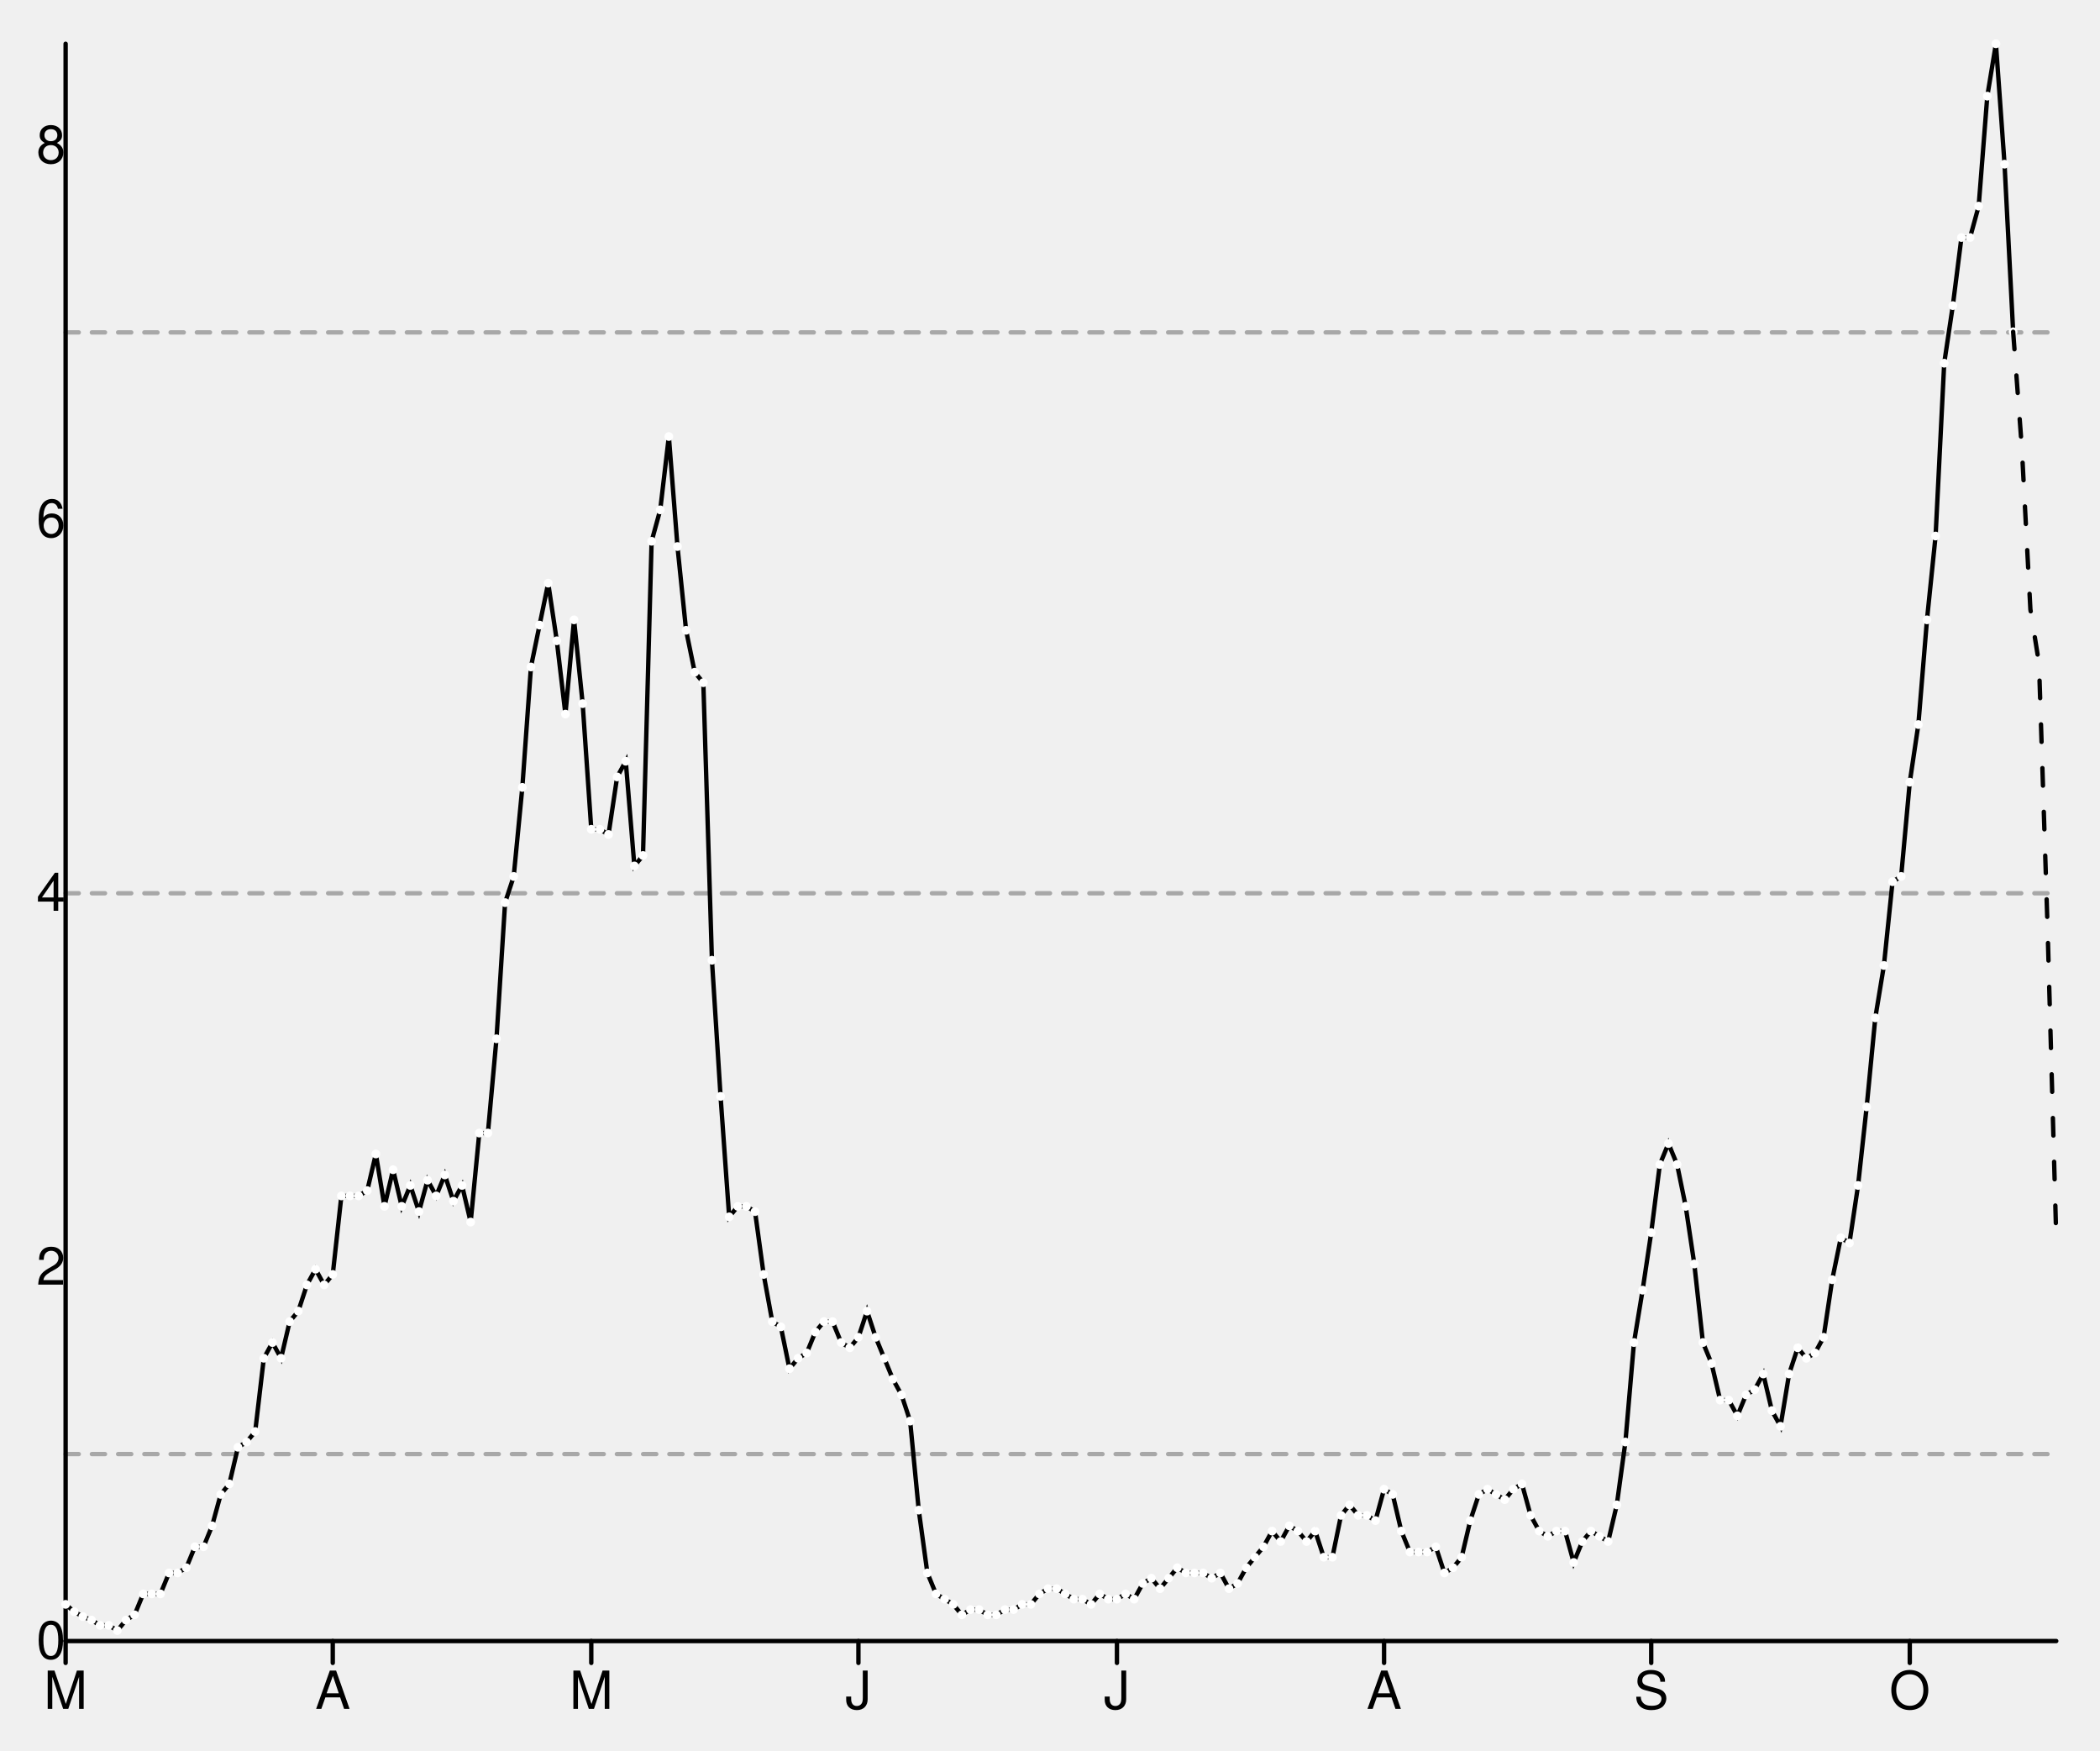
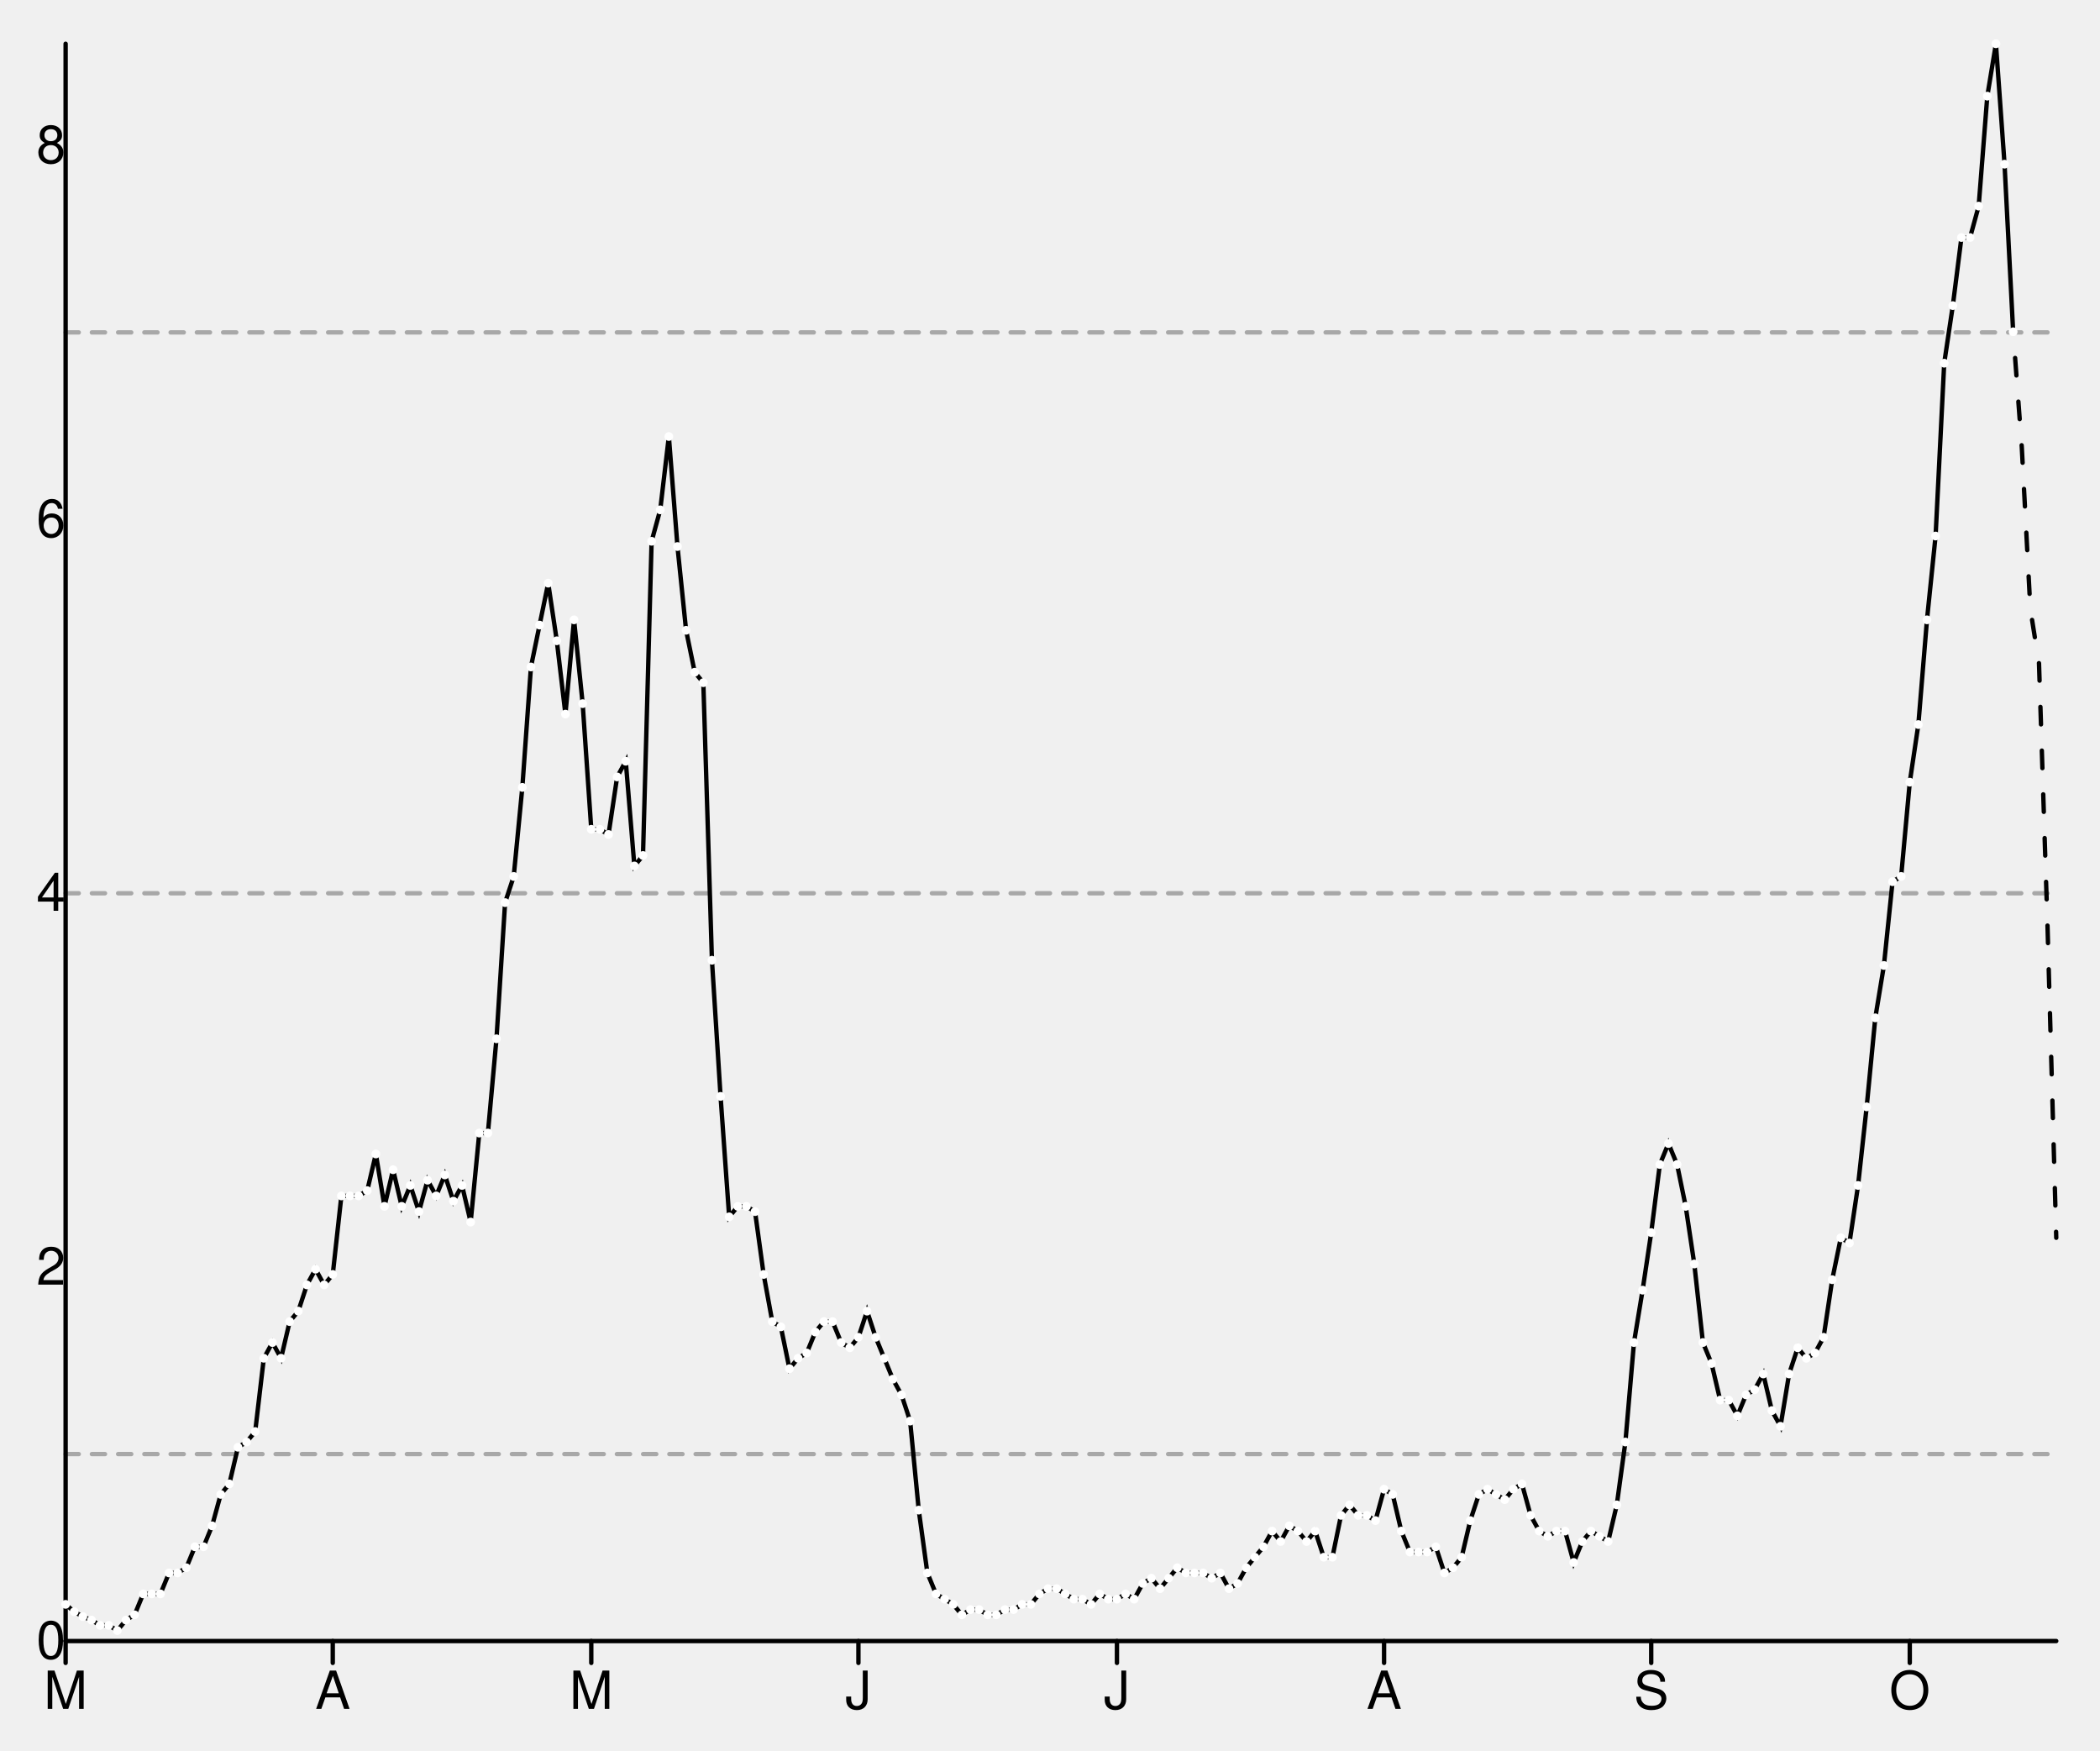
<svg xmlns="http://www.w3.org/2000/svg" width="480" height="400" viewBox="0 0 480 400" style="overflow:display" preserveAspectRatio="xMinYMin meet" overflow="visible">
  <defs>
    <style>
	.data-series path.line { fill-opacity: 0; stroke: black; }
	.data-series path.line.dotted { stroke-dasharray: 12 20 }
	.data-series:hover path.line, .data-series.on path.line { stroke-width: 1; }
	.data-series:hover circle, .data-series.on circle { display: inline; }
	.graph-grid { font-family: "Helvetica Neue",Helvetica,Arial,"Lucida Grande",sans-serif; }
	.graph-grid line { stroke: black; stroke-width: 1; stroke-linecap: round; }
	.graph-grid.graph-grid-x text { text-anchor: middle; dominant-baseline: hanging; transform: translateY(10px); }
	.graph-grid.graph-grid-y text { text-anchor: end; dominant-baseline: middle; transform: translateX(-10px); }
	</style>
  </defs>
  <g class="graph-grid graph-grid-y">
    <line x1="15.00" y1="375.00" x2="470.00" y2="375.00" data-left="15" />
    <text x="25" y="375" text-anchor="end">0</text>
    <text x="25" y="289.56" text-anchor="end">2</text>
    <text x="25" y="204.12" text-anchor="end">4</text>
    <text x="25" y="118.68" text-anchor="end">6</text>
    <text x="25" y="33.241" text-anchor="end">8</text>
    <text style="text-anchor:middle;dominant-baseline:hanging;font-weight:bold;transform: translateY(192.5px) rotate(-90deg);" />
  </g>
  <g class="graph-grid graph-grid-x">
    <line x1="15.00" y1="375.00" x2="15.00" y2="10.00" data-left="15" />
    <line class="tick" x1="15.00" y1="375.00" x2="15.00" y2="380.00" />
    <text x="15" y="375" text-anchor="middle">M</text>
    <line class="tick" x1="76.06" y1="375.00" x2="76.06" y2="380.00" />
    <text x="76.061" y="375" text-anchor="middle">A</text>
    <line class="tick" x1="135.15" y1="375.00" x2="135.15" y2="380.00" />
    <text x="135.152" y="375" text-anchor="middle">M</text>
    <line class="tick" x1="196.21" y1="375.00" x2="196.21" y2="380.00" />
    <text x="196.212" y="375" text-anchor="middle">J</text>
    <line class="tick" x1="255.30" y1="375.00" x2="255.30" y2="380.00" />
    <text x="255.303" y="375" text-anchor="middle">J</text>
    <line class="tick" x1="316.36" y1="375.00" x2="316.36" y2="380.00" />
    <text x="316.364" y="375" text-anchor="middle">A</text>
    <line class="tick" x1="377.42" y1="375.00" x2="377.42" y2="380.00" />
    <text x="377.424" y="375" text-anchor="middle">S</text>
    <line class="tick" x1="436.52" y1="375.00" x2="436.52" y2="380.00" />
    <text x="436.515" y="375" text-anchor="middle">O</text>
    <text style="text-anchor:middle;dominant-baseline:hanging;font-weight:bold;transform: translateY(192.5px) rotate(-90deg);" />
  </g>
  <g data-series="widespread" class="data-series">
    <path d="M 15.00,75.96L 470.00,75.96" id="E06000054-level-0" class="line" stroke-width="1" stroke-linecap="round" stroke-dasharray="3,3" fill-opacity="0.3" opacity="0.3" />
  </g>
  <g data-series="substantial" class="data-series">
    <path d="M 15.00,204.12L 470.00,204.12" id="E06000054-level-1" class="line" stroke-width="1" stroke-linecap="round" stroke-dasharray="3,3" fill-opacity="0.3" opacity="0.3" />
  </g>
  <g data-series="moderate" class="data-series">
    <path d="M 15.00,332.28L 470.00,332.28" id="E06000054-level-2" class="line" stroke-width="1" stroke-linecap="round" stroke-dasharray="3,3" fill-opacity="0.3" opacity="0.3" />
  </g>
  <g data-series="new-cases" class="data-series">
    <path d="M 15.00,366.62L 16.97,368.30L 18.94,369.42L 20.91,370.21L 22.88,371.41L 24.85,371.41L 26.82,372.61L 28.79,370.21L 30.76,369.02L 32.73,364.23L 34.70,364.23L 36.67,364.23L 38.64,359.44L 40.61,359.44L 42.58,358.25L 44.55,353.46L 46.52,353.46L 48.48,348.67L 50.45,341.49L 52.42,339.10L 54.39,330.72L 56.36,329.52L 58.33,327.13L 60.30,310.38L 62.27,306.79L 64.24,310.38L 66.21,302.00L 68.18,299.61L 70.15,293.62L 72.12,290.03L 74.09,293.62L 76.06,291.23L 78.03,273.28L 80.00,273.28L 81.97,273.28L 83.94,272.08L 85.91,263.70L 87.88,275.67L 89.85,267.30L 91.82,275.67L 93.79,270.89L 95.76,276.87L 97.73,269.69L 99.70,273.28L 101.67,268.49L 103.64,274.48L 105.61,270.89L 107.58,279.26L 109.55,258.92L 111.52,258.92L 113.48,237.38L 115.45,206.26L 117.42,200.28L 119.39,179.93L 121.36,152.41L 123.33,142.84L 125.30,133.26L 127.27,146.43L 129.24,163.18L 131.21,141.64L 133.18,160.79L 135.15,189.51L 137.12,189.51L 139.09,190.70L 141.06,177.54L 143.03,173.95L 145.00,197.89L 146.97,195.49L 148.94,123.69L 150.91,116.51L 152.88,99.75L 154.85,124.89L 156.82,144.03L 158.79,153.61L 160.76,156.00L 162.73,219.43L 164.70,250.54L 166.67,278.07L 168.64,275.67L 170.61,275.67L 172.58,276.87L 174.55,291.23L 176.52,302.00L 178.48,303.20L 180.45,312.77L 182.42,310.38L 184.39,309.18L 186.36,304.39L 188.33,302.00L 190.30,302.00L 192.27,306.79L 194.24,307.98L 196.21,305.59L 198.18,299.61L 200.15,305.59L 202.12,310.38L 204.09,315.16L 206.06,318.75L 208.03,324.74L 210.00,345.08L 211.97,359.44L 213.94,364.23L 215.91,365.43L 217.88,366.62L 219.85,369.02L 221.82,367.82L 223.79,367.82L 225.76,369.02L 227.73,369.02L 229.70,367.82L 231.67,367.82L 233.64,366.62L 235.61,366.62L 237.58,364.23L 239.55,363.03L 241.52,363.03L 243.48,364.23L 245.45,365.43L 247.42,365.43L 249.39,366.62L 251.36,364.23L 253.33,365.43L 255.30,365.43L 257.27,364.23L 259.24,365.43L 261.21,361.84L 263.18,360.64L 265.15,363.03L 267.12,360.64L 269.09,358.25L 271.06,359.44L 273.03,359.44L 275.00,359.44L 276.97,360.64L 278.94,359.44L 280.91,363.03L 282.88,361.84L 284.85,358.25L 286.82,355.85L 288.79,353.46L 290.76,349.87L 292.73,352.26L 294.70,348.67L 296.67,349.87L 298.64,352.26L 300.61,349.87L 302.58,355.85L 304.55,355.85L 306.52,346.28L 308.48,343.89L 310.45,346.28L 312.42,346.28L 314.39,347.48L 316.36,340.30L 318.33,341.49L 320.30,349.87L 322.27,354.66L 324.24,354.66L 326.21,354.66L 328.18,353.46L 330.15,359.44L 332.12,358.25L 334.09,355.85L 336.06,347.48L 338.03,341.49L 340.00,340.30L 341.97,341.49L 343.94,342.69L 345.91,340.30L 347.88,339.10L 349.85,346.28L 351.82,349.87L 353.79,351.07L 355.76,349.87L 357.73,349.87L 359.70,357.05L 361.67,352.26L 363.64,349.87L 365.61,351.07L 367.58,352.26L 369.55,343.89L 371.52,329.52L 373.48,306.79L 375.45,294.82L 377.42,281.66L 379.39,266.10L 381.36,261.31L 383.33,266.10L 385.30,275.67L 387.27,288.84L 389.24,306.79L 391.21,311.57L 393.18,319.95L 395.15,319.95L 397.12,323.54L 399.09,318.75L 401.06,317.56L 403.03,313.97L 405.00,322.34L 406.97,325.93L 408.94,313.97L 410.91,307.98L 412.88,310.38L 414.85,309.18L 416.82,305.59L 418.79,292.43L 420.76,282.85L 422.73,284.05L 424.70,270.89L 426.67,252.93L 428.64,232.59L 430.61,220.62L 432.58,201.48L 434.55,200.28L 436.52,178.74L 438.48,165.57L 440.45,141.64L 442.42,122.49L 444.39,83.00L 446.36,69.84L 448.33,54.28L 450.30,54.28L 452.27,47.10L 454.24,21.97L 456.21,10.00L 458.18,37.52L 460.15,75.82" id="New cases" class="line" stroke-width="1" stroke-linecap="round" />
    <circle cx="15.00" cy="366.62" data-y="0.20" data-x="1583020800" r="1" fill="white" />
    <circle cx="16.97" cy="368.30" data-y="0.16" data-x="1583107200" r="1" fill="white" />
    <circle cx="18.94" cy="369.42" data-y="0.13" data-x="1583193600" r="1" fill="white" />
    <circle cx="20.91" cy="370.21" data-y="0.11" data-x="1583280000" r="1" fill="white" />
    <circle cx="22.88" cy="371.41" data-y="0.08" data-x="1583366400" r="1" fill="white" />
    <circle cx="24.85" cy="371.41" data-y="0.08" data-x="1583452800" r="1" fill="white" />
    <circle cx="26.82" cy="372.61" data-y="0.06" data-x="1583539200" r="1" fill="white" />
    <circle cx="28.79" cy="370.21" data-y="0.11" data-x="1583625600" r="1" fill="white" />
    <circle cx="30.76" cy="369.02" data-y="0.14" data-x="1583712000" r="1" fill="white" />
    <circle cx="32.73" cy="364.23" data-y="0.25" data-x="1583798400" r="1" fill="white" />
    <circle cx="34.70" cy="364.23" data-y="0.25" data-x="1583884800" r="1" fill="white" />
    <circle cx="36.67" cy="364.23" data-y="0.25" data-x="1583971200" r="1" fill="white" />
    <circle cx="38.64" cy="359.44" data-y="0.36" data-x="1584057600" r="1" fill="white" />
    <circle cx="40.61" cy="359.44" data-y="0.36" data-x="1584144000" r="1" fill="white" />
    <circle cx="42.58" cy="358.25" data-y="0.39" data-x="1584230400" r="1" fill="white" />
    <circle cx="44.55" cy="353.46" data-y="0.50" data-x="1584316800" r="1" fill="white" />
    <circle cx="46.52" cy="353.46" data-y="0.50" data-x="1584403200" r="1" fill="white" />
    <circle cx="48.48" cy="348.67" data-y="0.62" data-x="1584489600" r="1" fill="white" />
    <circle cx="50.45" cy="341.49" data-y="0.78" data-x="1584576000" r="1" fill="white" />
    <circle cx="52.42" cy="339.10" data-y="0.84" data-x="1584662400" r="1" fill="white" />
    <circle cx="54.39" cy="330.72" data-y="1.04" data-x="1584748800" r="1" fill="white" />
    <circle cx="56.36" cy="329.52" data-y="1.06" data-x="1584835200" r="1" fill="white" />
    <circle cx="58.33" cy="327.13" data-y="1.12" data-x="1584921600" r="1" fill="white" />
    <circle cx="60.30" cy="310.38" data-y="1.51" data-x="1585008000" r="1" fill="white" />
    <circle cx="62.27" cy="306.79" data-y="1.60" data-x="1585094400" r="1" fill="white" />
    <circle cx="64.24" cy="310.38" data-y="1.51" data-x="1585180800" r="1" fill="white" />
    <circle cx="66.21" cy="302.00" data-y="1.71" data-x="1585267200" r="1" fill="white" />
    <circle cx="68.18" cy="299.61" data-y="1.76" data-x="1585353600" r="1" fill="white" />
    <circle cx="70.15" cy="293.62" data-y="1.90" data-x="1585440000" r="1" fill="white" />
    <circle cx="72.12" cy="290.03" data-y="1.99" data-x="1585526400" r="1" fill="white" />
    <circle cx="74.09" cy="293.62" data-y="1.90" data-x="1585612800" r="1" fill="white" />
    <circle cx="76.06" cy="291.23" data-y="1.96" data-x="1585699200" r="1" fill="white" />
    <circle cx="78.03" cy="273.28" data-y="2.38" data-x="1585785600" r="1" fill="white" />
    <circle cx="80.00" cy="273.28" data-y="2.38" data-x="1585872000" r="1" fill="white" />
    <circle cx="81.97" cy="273.28" data-y="2.38" data-x="1585958400" r="1" fill="white" />
    <circle cx="83.94" cy="272.08" data-y="2.41" data-x="1586044800" r="1" fill="white" />
    <circle cx="85.91" cy="263.70" data-y="2.61" data-x="1586131200" r="1" fill="white" />
    <circle cx="87.88" cy="275.67" data-y="2.33" data-x="1586217600" r="1" fill="white" />
    <circle cx="89.85" cy="267.30" data-y="2.52" data-x="1586304000" r="1" fill="white" />
    <circle cx="91.82" cy="275.67" data-y="2.33" data-x="1586390400" r="1" fill="white" />
    <circle cx="93.79" cy="270.89" data-y="2.44" data-x="1586476800" r="1" fill="white" />
    <circle cx="95.76" cy="276.87" data-y="2.30" data-x="1586563200" r="1" fill="white" />
    <circle cx="97.73" cy="269.69" data-y="2.47" data-x="1586649600" r="1" fill="white" />
    <circle cx="99.70" cy="273.28" data-y="2.38" data-x="1586736000" r="1" fill="white" />
    <circle cx="101.67" cy="268.49" data-y="2.49" data-x="1586822400" r="1" fill="white" />
    <circle cx="103.64" cy="274.48" data-y="2.35" data-x="1586908800" r="1" fill="white" />
    <circle cx="105.61" cy="270.89" data-y="2.44" data-x="1586995200" r="1" fill="white" />
    <circle cx="107.58" cy="279.26" data-y="2.24" data-x="1587081600" r="1" fill="white" />
    <circle cx="109.55" cy="258.92" data-y="2.72" data-x="1587168000" r="1" fill="white" />
    <circle cx="111.52" cy="258.92" data-y="2.72" data-x="1587254400" r="1" fill="white" />
    <circle cx="113.48" cy="237.38" data-y="3.22" data-x="1587340800" r="1" fill="white" />
    <circle cx="115.45" cy="206.26" data-y="3.95" data-x="1587427200" r="1" fill="white" />
    <circle cx="117.42" cy="200.28" data-y="4.09" data-x="1587513600" r="1" fill="white" />
    <circle cx="119.39" cy="179.93" data-y="4.57" data-x="1587600000" r="1" fill="white" />
    <circle cx="121.36" cy="152.41" data-y="5.21" data-x="1587686400" r="1" fill="white" />
    <circle cx="123.33" cy="142.84" data-y="5.43" data-x="1587772800" r="1" fill="white" />
    <circle cx="125.30" cy="133.26" data-y="5.66" data-x="1587859200" r="1" fill="white" />
    <circle cx="127.27" cy="146.43" data-y="5.35" data-x="1587945600" r="1" fill="white" />
    <circle cx="129.24" cy="163.18" data-y="4.96" data-x="1588032000" r="1" fill="white" />
    <circle cx="131.21" cy="141.64" data-y="5.46" data-x="1588118400" r="1" fill="white" />
    <circle cx="133.18" cy="160.79" data-y="5.01" data-x="1588204800" r="1" fill="white" />
    <circle cx="135.15" cy="189.51" data-y="4.34" data-x="1588291200" r="1" fill="white" />
    <circle cx="137.12" cy="189.51" data-y="4.34" data-x="1588377600" r="1" fill="white" />
    <circle cx="139.09" cy="190.70" data-y="4.31" data-x="1588464000" r="1" fill="white" />
    <circle cx="141.06" cy="177.54" data-y="4.62" data-x="1588550400" r="1" fill="white" />
    <circle cx="143.03" cy="173.95" data-y="4.71" data-x="1588636800" r="1" fill="white" />
    <circle cx="145.00" cy="197.89" data-y="4.15" data-x="1588723200" r="1" fill="white" />
    <circle cx="146.97" cy="195.49" data-y="4.20" data-x="1588809600" r="1" fill="white" />
    <circle cx="148.94" cy="123.69" data-y="5.88" data-x="1588896000" r="1" fill="white" />
    <circle cx="150.91" cy="116.51" data-y="6.05" data-x="1588982400" r="1" fill="white" />
    <circle cx="152.88" cy="99.75" data-y="6.44" data-x="1589068800" r="1" fill="white" />
    <circle cx="154.85" cy="124.89" data-y="5.85" data-x="1589155200" r="1" fill="white" />
    <circle cx="156.82" cy="144.03" data-y="5.41" data-x="1589241600" r="1" fill="white" />
    <circle cx="158.79" cy="153.61" data-y="5.18" data-x="1589328000" r="1" fill="white" />
    <circle cx="160.76" cy="156.00" data-y="5.13" data-x="1589414400" r="1" fill="white" />
    <circle cx="162.73" cy="219.43" data-y="3.64" data-x="1589500800" r="1" fill="white" />
    <circle cx="164.70" cy="250.54" data-y="2.91" data-x="1589587200" r="1" fill="white" />
    <circle cx="166.67" cy="278.07" data-y="2.27" data-x="1589673600" r="1" fill="white" />
    <circle cx="168.64" cy="275.67" data-y="2.33" data-x="1589760000" r="1" fill="white" />
    <circle cx="170.61" cy="275.67" data-y="2.33" data-x="1589846400" r="1" fill="white" />
    <circle cx="172.58" cy="276.87" data-y="2.30" data-x="1589932800" r="1" fill="white" />
    <circle cx="174.55" cy="291.23" data-y="1.96" data-x="1590019200" r="1" fill="white" />
    <circle cx="176.52" cy="302.00" data-y="1.71" data-x="1590105600" r="1" fill="white" />
    <circle cx="178.48" cy="303.20" data-y="1.68" data-x="1590192000" r="1" fill="white" />
    <circle cx="180.45" cy="312.77" data-y="1.46" data-x="1590278400" r="1" fill="white" />
    <circle cx="182.42" cy="310.38" data-y="1.51" data-x="1590364800" r="1" fill="white" />
    <circle cx="184.39" cy="309.18" data-y="1.54" data-x="1590451200" r="1" fill="white" />
    <circle cx="186.36" cy="304.39" data-y="1.65" data-x="1590537600" r="1" fill="white" />
    <circle cx="188.33" cy="302.00" data-y="1.71" data-x="1590624000" r="1" fill="white" />
    <circle cx="190.30" cy="302.00" data-y="1.71" data-x="1590710400" r="1" fill="white" />
    <circle cx="192.27" cy="306.79" data-y="1.60" data-x="1590796800" r="1" fill="white" />
    <circle cx="194.24" cy="307.98" data-y="1.57" data-x="1590883200" r="1" fill="white" />
    <circle cx="196.21" cy="305.59" data-y="1.62" data-x="1590969600" r="1" fill="white" />
    <circle cx="198.18" cy="299.61" data-y="1.76" data-x="1591056000" r="1" fill="white" />
    <circle cx="200.15" cy="305.59" data-y="1.62" data-x="1591142400" r="1" fill="white" />
    <circle cx="202.12" cy="310.38" data-y="1.51" data-x="1591228800" r="1" fill="white" />
    <circle cx="204.09" cy="315.16" data-y="1.40" data-x="1591315200" r="1" fill="white" />
    <circle cx="206.06" cy="318.75" data-y="1.32" data-x="1591401600" r="1" fill="white" />
    <circle cx="208.03" cy="324.74" data-y="1.18" data-x="1591488000" r="1" fill="white" />
    <circle cx="210.00" cy="345.08" data-y="0.70" data-x="1591574400" r="1" fill="white" />
    <circle cx="211.97" cy="359.44" data-y="0.36" data-x="1591660800" r="1" fill="white" />
    <circle cx="213.94" cy="364.23" data-y="0.25" data-x="1591747200" r="1" fill="white" />
    <circle cx="215.91" cy="365.43" data-y="0.22" data-x="1591833600" r="1" fill="white" />
    <circle cx="217.88" cy="366.62" data-y="0.20" data-x="1591920000" r="1" fill="white" />
    <circle cx="219.85" cy="369.02" data-y="0.14" data-x="1592006400" r="1" fill="white" />
    <circle cx="221.82" cy="367.82" data-y="0.17" data-x="1592092800" r="1" fill="white" />
    <circle cx="223.79" cy="367.82" data-y="0.17" data-x="1592179200" r="1" fill="white" />
    <circle cx="225.76" cy="369.02" data-y="0.14" data-x="1592265600" r="1" fill="white" />
    <circle cx="227.73" cy="369.02" data-y="0.14" data-x="1592352000" r="1" fill="white" />
    <circle cx="229.70" cy="367.82" data-y="0.17" data-x="1592438400" r="1" fill="white" />
    <circle cx="231.67" cy="367.82" data-y="0.17" data-x="1592524800" r="1" fill="white" />
    <circle cx="233.64" cy="366.62" data-y="0.20" data-x="1592611200" r="1" fill="white" />
    <circle cx="235.61" cy="366.62" data-y="0.20" data-x="1592697600" r="1" fill="white" />
    <circle cx="237.58" cy="364.23" data-y="0.25" data-x="1592784000" r="1" fill="white" />
    <circle cx="239.55" cy="363.03" data-y="0.28" data-x="1592870400" r="1" fill="white" />
    <circle cx="241.52" cy="363.03" data-y="0.28" data-x="1592956800" r="1" fill="white" />
    <circle cx="243.48" cy="364.23" data-y="0.25" data-x="1593043200" r="1" fill="white" />
    <circle cx="245.45" cy="365.43" data-y="0.22" data-x="1593129600" r="1" fill="white" />
    <circle cx="247.42" cy="365.43" data-y="0.22" data-x="1593216000" r="1" fill="white" />
    <circle cx="249.39" cy="366.62" data-y="0.20" data-x="1593302400" r="1" fill="white" />
    <circle cx="251.36" cy="364.23" data-y="0.25" data-x="1593388800" r="1" fill="white" />
    <circle cx="253.33" cy="365.43" data-y="0.22" data-x="1593475200" r="1" fill="white" />
    <circle cx="255.30" cy="365.43" data-y="0.22" data-x="1593561600" r="1" fill="white" />
    <circle cx="257.27" cy="364.23" data-y="0.25" data-x="1593648000" r="1" fill="white" />
    <circle cx="259.24" cy="365.43" data-y="0.22" data-x="1593734400" r="1" fill="white" />
    <circle cx="261.21" cy="361.84" data-y="0.31" data-x="1593820800" r="1" fill="white" />
    <circle cx="263.18" cy="360.64" data-y="0.34" data-x="1593907200" r="1" fill="white" />
    <circle cx="265.15" cy="363.03" data-y="0.28" data-x="1593993600" r="1" fill="white" />
    <circle cx="267.12" cy="360.64" data-y="0.34" data-x="1594080000" r="1" fill="white" />
    <circle cx="269.09" cy="358.25" data-y="0.39" data-x="1594166400" r="1" fill="white" />
    <circle cx="271.06" cy="359.44" data-y="0.36" data-x="1594252800" r="1" fill="white" />
    <circle cx="273.03" cy="359.44" data-y="0.36" data-x="1594339200" r="1" fill="white" />
    <circle cx="275.00" cy="359.44" data-y="0.36" data-x="1594425600" r="1" fill="white" />
    <circle cx="276.97" cy="360.64" data-y="0.34" data-x="1594512000" r="1" fill="white" />
    <circle cx="278.94" cy="359.44" data-y="0.36" data-x="1594598400" r="1" fill="white" />
    <circle cx="280.91" cy="363.03" data-y="0.28" data-x="1594684800" r="1" fill="white" />
    <circle cx="282.88" cy="361.84" data-y="0.31" data-x="1594771200" r="1" fill="white" />
    <circle cx="284.85" cy="358.25" data-y="0.39" data-x="1594857600" r="1" fill="white" />
    <circle cx="286.82" cy="355.85" data-y="0.45" data-x="1594944000" r="1" fill="white" />
    <circle cx="288.79" cy="353.46" data-y="0.50" data-x="1595030400" r="1" fill="white" />
    <circle cx="290.76" cy="349.87" data-y="0.59" data-x="1595116800" r="1" fill="white" />
    <circle cx="292.73" cy="352.26" data-y="0.53" data-x="1595203200" r="1" fill="white" />
    <circle cx="294.70" cy="348.67" data-y="0.62" data-x="1595289600" r="1" fill="white" />
    <circle cx="296.67" cy="349.87" data-y="0.59" data-x="1595376000" r="1" fill="white" />
    <circle cx="298.64" cy="352.26" data-y="0.53" data-x="1595462400" r="1" fill="white" />
    <circle cx="300.61" cy="349.87" data-y="0.59" data-x="1595548800" r="1" fill="white" />
    <circle cx="302.58" cy="355.85" data-y="0.45" data-x="1595635200" r="1" fill="white" />
    <circle cx="304.55" cy="355.85" data-y="0.45" data-x="1595721600" r="1" fill="white" />
    <circle cx="306.52" cy="346.28" data-y="0.67" data-x="1595808000" r="1" fill="white" />
    <circle cx="308.48" cy="343.89" data-y="0.73" data-x="1595894400" r="1" fill="white" />
    <circle cx="310.45" cy="346.28" data-y="0.67" data-x="1595980800" r="1" fill="white" />
    <circle cx="312.42" cy="346.28" data-y="0.67" data-x="1596067200" r="1" fill="white" />
    <circle cx="314.39" cy="347.48" data-y="0.64" data-x="1596153600" r="1" fill="white" />
    <circle cx="316.36" cy="340.30" data-y="0.81" data-x="1596240000" r="1" fill="white" />
    <circle cx="318.33" cy="341.49" data-y="0.78" data-x="1596326400" r="1" fill="white" />
    <circle cx="320.30" cy="349.87" data-y="0.59" data-x="1596412800" r="1" fill="white" />
    <circle cx="322.27" cy="354.66" data-y="0.48" data-x="1596499200" r="1" fill="white" />
    <circle cx="324.24" cy="354.66" data-y="0.48" data-x="1596585600" r="1" fill="white" />
    <circle cx="326.21" cy="354.66" data-y="0.48" data-x="1596672000" r="1" fill="white" />
    <circle cx="328.18" cy="353.46" data-y="0.50" data-x="1596758400" r="1" fill="white" />
    <circle cx="330.15" cy="359.44" data-y="0.36" data-x="1596844800" r="1" fill="white" />
    <circle cx="332.12" cy="358.25" data-y="0.39" data-x="1596931200" r="1" fill="white" />
    <circle cx="334.09" cy="355.85" data-y="0.45" data-x="1597017600" r="1" fill="white" />
    <circle cx="336.06" cy="347.48" data-y="0.64" data-x="1597104000" r="1" fill="white" />
    <circle cx="338.03" cy="341.49" data-y="0.78" data-x="1597190400" r="1" fill="white" />
    <circle cx="340.00" cy="340.30" data-y="0.81" data-x="1597276800" r="1" fill="white" />
    <circle cx="341.97" cy="341.49" data-y="0.78" data-x="1597363200" r="1" fill="white" />
    <circle cx="343.94" cy="342.69" data-y="0.76" data-x="1597449600" r="1" fill="white" />
    <circle cx="345.91" cy="340.30" data-y="0.81" data-x="1597536000" r="1" fill="white" />
    <circle cx="347.88" cy="339.10" data-y="0.84" data-x="1597622400" r="1" fill="white" />
    <circle cx="349.85" cy="346.28" data-y="0.67" data-x="1597708800" r="1" fill="white" />
    <circle cx="351.82" cy="349.87" data-y="0.59" data-x="1597795200" r="1" fill="white" />
    <circle cx="353.79" cy="351.07" data-y="0.56" data-x="1597881600" r="1" fill="white" />
    <circle cx="355.76" cy="349.87" data-y="0.59" data-x="1597968000" r="1" fill="white" />
    <circle cx="357.73" cy="349.87" data-y="0.59" data-x="1598054400" r="1" fill="white" />
    <circle cx="359.70" cy="357.05" data-y="0.42" data-x="1598140800" r="1" fill="white" />
    <circle cx="361.67" cy="352.26" data-y="0.53" data-x="1598227200" r="1" fill="white" />
    <circle cx="363.64" cy="349.87" data-y="0.59" data-x="1598313600" r="1" fill="white" />
    <circle cx="365.61" cy="351.07" data-y="0.56" data-x="1598400000" r="1" fill="white" />
    <circle cx="367.58" cy="352.26" data-y="0.53" data-x="1598486400" r="1" fill="white" />
    <circle cx="369.55" cy="343.89" data-y="0.73" data-x="1598572800" r="1" fill="white" />
    <circle cx="371.52" cy="329.52" data-y="1.06" data-x="1598659200" r="1" fill="white" />
    <circle cx="373.48" cy="306.79" data-y="1.60" data-x="1598745600" r="1" fill="white" />
    <circle cx="375.45" cy="294.82" data-y="1.88" data-x="1598832000" r="1" fill="white" />
    <circle cx="377.42" cy="281.66" data-y="2.19" data-x="1598918400" r="1" fill="white" />
    <circle cx="379.39" cy="266.10" data-y="2.55" data-x="1599004800" r="1" fill="white" />
    <circle cx="381.36" cy="261.31" data-y="2.66" data-x="1599091200" r="1" fill="white" />
    <circle cx="383.33" cy="266.10" data-y="2.55" data-x="1599177600" r="1" fill="white" />
    <circle cx="385.30" cy="275.67" data-y="2.33" data-x="1599264000" r="1" fill="white" />
    <circle cx="387.27" cy="288.84" data-y="2.02" data-x="1599350400" r="1" fill="white" />
    <circle cx="389.24" cy="306.79" data-y="1.60" data-x="1599436800" r="1" fill="white" />
    <circle cx="391.21" cy="311.57" data-y="1.48" data-x="1599523200" r="1" fill="white" />
    <circle cx="393.18" cy="319.95" data-y="1.29" data-x="1599609600" r="1" fill="white" />
    <circle cx="395.15" cy="319.95" data-y="1.29" data-x="1599696000" r="1" fill="white" />
    <circle cx="397.12" cy="323.54" data-y="1.20" data-x="1599782400" r="1" fill="white" />
    <circle cx="399.09" cy="318.75" data-y="1.32" data-x="1599868800" r="1" fill="white" />
    <circle cx="401.06" cy="317.56" data-y="1.34" data-x="1599955200" r="1" fill="white" />
    <circle cx="403.03" cy="313.97" data-y="1.43" data-x="1600041600" r="1" fill="white" />
    <circle cx="405.00" cy="322.34" data-y="1.23" data-x="1600128000" r="1" fill="white" />
    <circle cx="406.97" cy="325.93" data-y="1.15" data-x="1600214400" r="1" fill="white" />
    <circle cx="408.94" cy="313.97" data-y="1.43" data-x="1600300800" r="1" fill="white" />
    <circle cx="410.91" cy="307.98" data-y="1.57" data-x="1600387200" r="1" fill="white" />
    <circle cx="412.88" cy="310.38" data-y="1.51" data-x="1600473600" r="1" fill="white" />
    <circle cx="414.85" cy="309.18" data-y="1.54" data-x="1600560000" r="1" fill="white" />
    <circle cx="416.82" cy="305.59" data-y="1.62" data-x="1600646400" r="1" fill="white" />
    <circle cx="418.79" cy="292.43" data-y="1.93" data-x="1600732800" r="1" fill="white" />
    <circle cx="420.76" cy="282.85" data-y="2.16" data-x="1600819200" r="1" fill="white" />
    <circle cx="422.73" cy="284.05" data-y="2.13" data-x="1600905600" r="1" fill="white" />
    <circle cx="424.70" cy="270.89" data-y="2.44" data-x="1600992000" r="1" fill="white" />
    <circle cx="426.67" cy="252.93" data-y="2.86" data-x="1601078400" r="1" fill="white" />
    <circle cx="428.64" cy="232.59" data-y="3.33" data-x="1601164800" r="1" fill="white" />
    <circle cx="430.61" cy="220.62" data-y="3.61" data-x="1601251200" r="1" fill="white" />
    <circle cx="432.58" cy="201.48" data-y="4.06" data-x="1601337600" r="1" fill="white" />
    <circle cx="434.55" cy="200.28" data-y="4.09" data-x="1601424000" r="1" fill="white" />
    <circle cx="436.52" cy="178.74" data-y="4.59" data-x="1601510400" r="1" fill="white" />
    <circle cx="438.48" cy="165.57" data-y="4.90" data-x="1601596800" r="1" fill="white" />
    <circle cx="440.45" cy="141.64" data-y="5.46" data-x="1601683200" r="1" fill="white" />
    <circle cx="442.42" cy="122.49" data-y="5.91" data-x="1601769600" r="1" fill="white" />
    <circle cx="444.39" cy="83.00" data-y="6.84" data-x="1601856000" r="1" fill="white" />
    <circle cx="446.36" cy="69.84" data-y="7.14" data-x="1601942400" r="1" fill="white" />
    <circle cx="448.33" cy="54.28" data-y="7.51" data-x="1602028800" r="1" fill="white" />
    <circle cx="450.30" cy="54.28" data-y="7.51" data-x="1602115200" r="1" fill="white" />
    <circle cx="452.27" cy="47.10" data-y="7.68" data-x="1602201600" r="1" fill="white" />
    <circle cx="454.24" cy="21.97" data-y="8.26" data-x="1602288000" r="1" fill="white" />
    <circle cx="456.21" cy="10.00" data-y="8.54" data-x="1602374400" r="1" fill="white" />
    <circle cx="458.18" cy="37.52" data-y="7.90" data-x="1602460800" r="1" fill="white" />
    <circle cx="460.15" cy="75.82" data-y="7.00" data-x="1602547200" r="1" fill="white" />
  </g>
  <g data-series="recent-cases" class="data-series">
-     <path d="M 460.15,75.82L 462.12,102.15L 464.09,139.25L 466.06,151.61L 468.03,212.49L 470.00,282.85" id="Recent cases" class="line" stroke-width="1" stroke-linecap="round" stroke-dasharray="4,6" />
+     <path d="M 460.15,75.82L 462.12,102.15L 464.09,139.25L 466.06,151.61L 468.03,212.49L 470.00,282.85" id="Recent cases" class="line" stroke-width="1" stroke-linecap="round" stroke-dasharray="4,6" stroke-dashoffset="4" />
  </g>
</svg>
